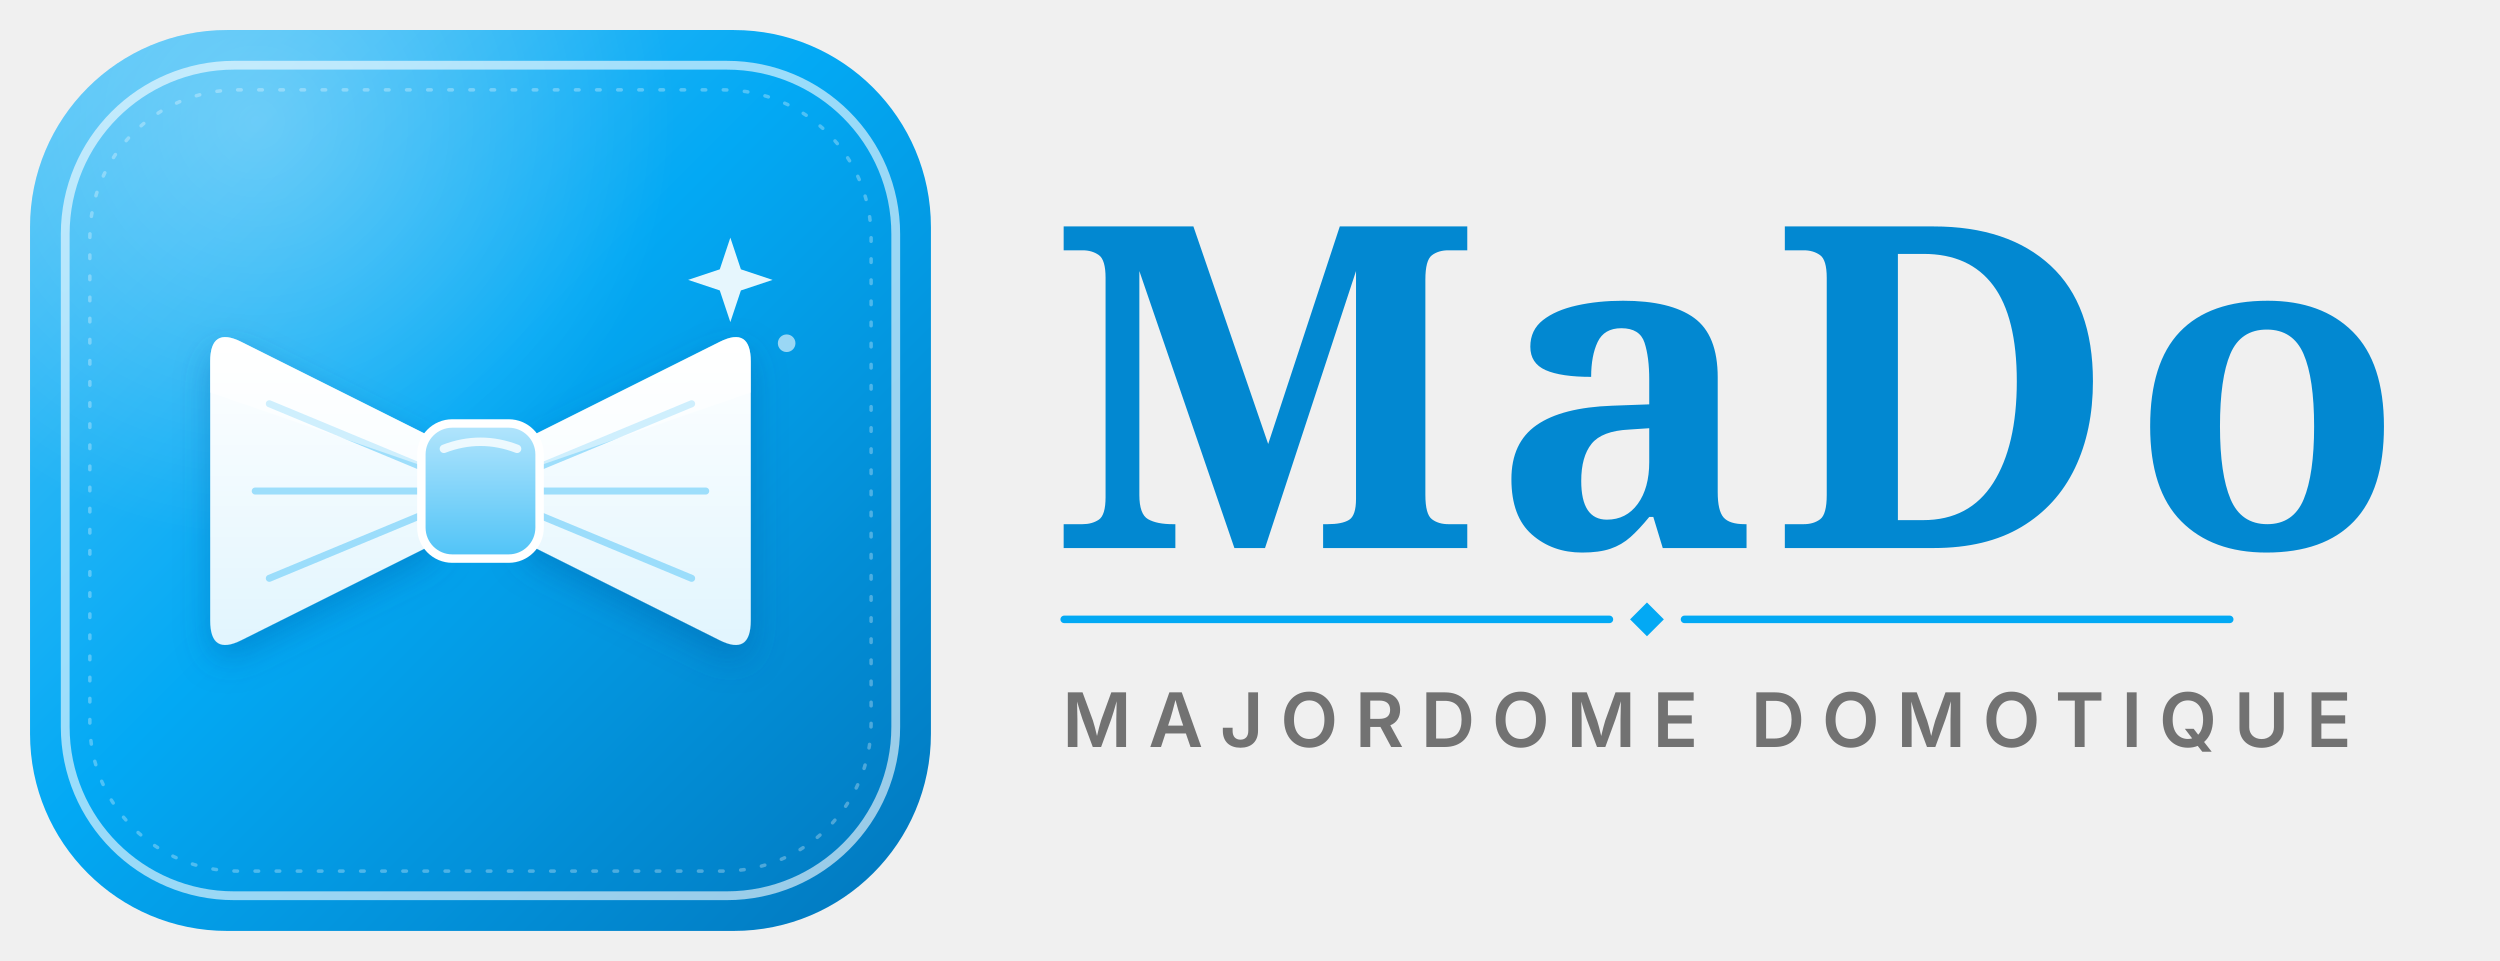
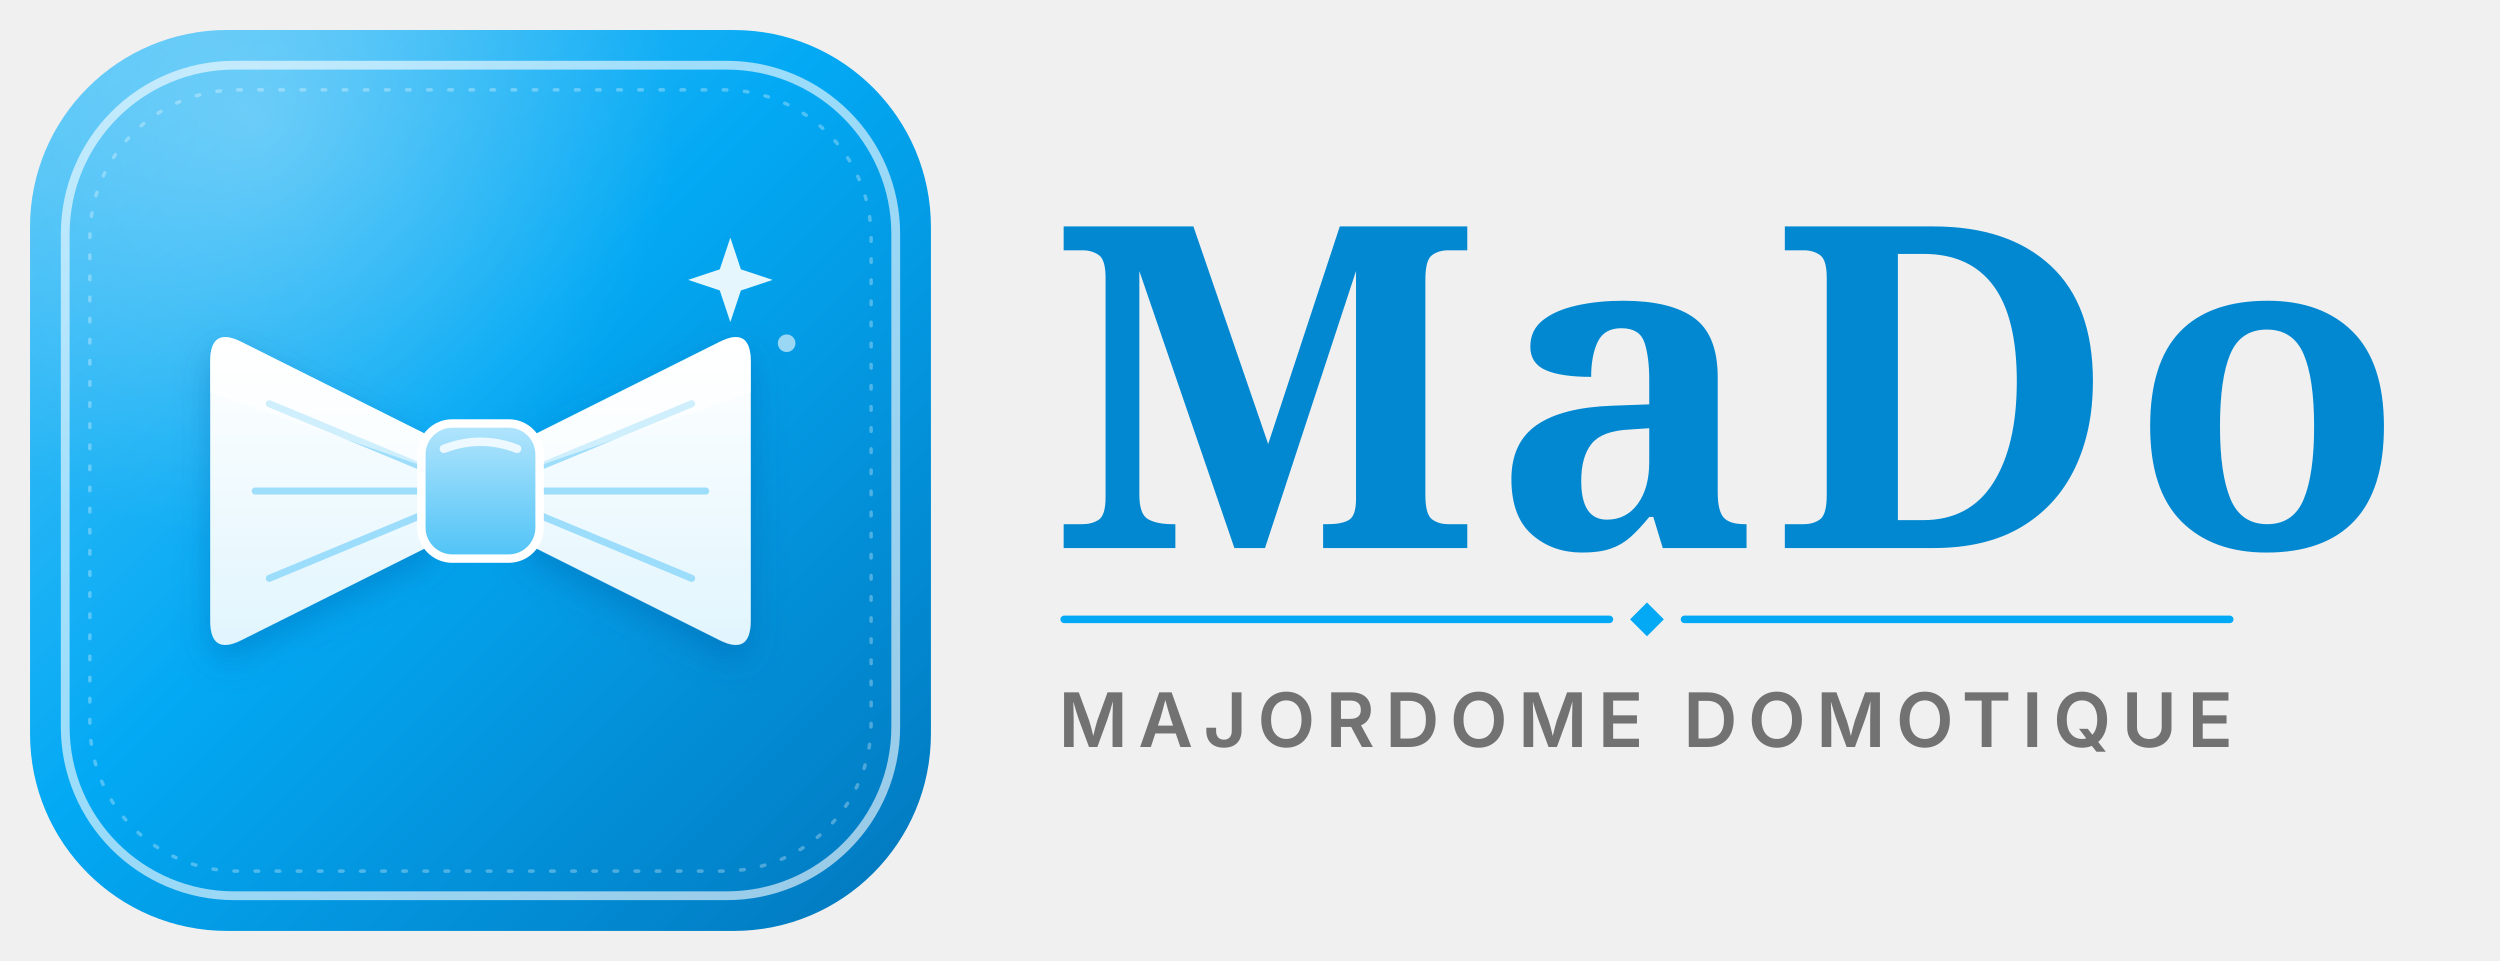
<svg xmlns="http://www.w3.org/2000/svg" width="1332" height="512" viewBox="0 0 1332 512">
  <g transform="translate(16 16) scale(0.9375)">
    <svg width="512" height="512" viewBox="0 0 512 512">
      <defs>
        <linearGradient id="n" x1="0" y1="0" x2="1" y2="1">
          <stop offset="0" stop-color="#4FC3F7" />
          <stop offset=".45" stop-color="#03A9F4" />
          <stop offset="1" stop-color="#0277BD" />
        </linearGradient>
        <radialGradient id="sh" cx=".25" cy=".1" r=".85">
          <stop offset="0" stop-color="#fff" stop-opacity=".28" />
          <stop offset=".55" stop-color="#fff" stop-opacity="0" />
        </radialGradient>
        <linearGradient id="w" x1="0" y1="0" x2="0" y2="1">
          <stop offset="0" stop-color="#FFFFFF" />
          <stop offset="1" stop-color="#E1F5FE" />
        </linearGradient>
        <linearGradient id="k" x1="0" y1="0" x2="0" y2="1">
          <stop offset="0" stop-color="#B3E5FC" />
          <stop offset="1" stop-color="#4FC3F7" />
        </linearGradient>
        <filter id="ds" x="-20%" y="-20%" width="140%" height="140%">
          <feDropShadow dx="0" dy="10" stdDeviation="12" flood-color="#01579B" flood-opacity=".35" />
        </filter>
        <clipPath id="t">
          <rect width="512" height="512" rx="112" />
        </clipPath>
      </defs>
      <g clip-path="url(#t)">
        <rect width="512" height="512" fill="url(#n)" />
        <rect width="512" height="512" fill="url(#sh)" />
        <rect x="20" y="20" width="472" height="472" rx="96" fill="none" stroke="#fff" stroke-width="5" opacity=".6" />
        <rect x="34" y="34" width="444" height="444" rx="84" fill="none" stroke="#fff" stroke-width="2" opacity=".3" stroke-dasharray="2 10" stroke-linecap="round" />
        <g transform="translate(256 262) scale(0.8)">
          <g filter="url(#ds)">
            <path d="M-30 -36 L-170 -106 Q-192 -117 -192 -92 V92 Q-192 117 -170 106 L-30 36 Z M30 -36 L170 -106 Q192 -117 192 -92 V92 Q192 117 170 106 L30 36 Z" fill="url(#w)" />
          </g>
          <g stroke="#81D4FA" stroke-width="5" stroke-linecap="round" fill="none" opacity=".75">
            <path d="M-44 -18 L-150 -62" />
            <path d="M-44 0 L-160 0" />
            <path d="M-44 18 L-150 62" />
            <path d="M44 -18 L150 -62" />
            <path d="M44 0 L160 0" />
            <path d="M44 18 L150 62" />
          </g>
          <path d="M-30 -36 L-170 -106 Q-192 -117 -192 -92 V-70 L-30 -14 Z M30 -36 L170 -106 Q192 -117 192 -92 V-70 L30 -14 Z" fill="#fff" opacity=".5" />
          <rect x="-42" y="-48" width="84" height="96" rx="22" fill="url(#k)" stroke="#fff" stroke-width="6" />
          <path d="M-26 -30 Q0 -40 26 -30" stroke="#fff" stroke-width="6" stroke-linecap="round" fill="none" opacity=".8" />
        </g>
        <path d="M398 118 L404 136 L422 142 L404 148 L398 166 L392 148 L374 142 L392 136 Z" fill="#fff" opacity=".9" />
        <circle cx="430" cy="178" r="5" fill="#fff" opacity=".6" />
      </g>
    </svg>
  </g>
  <text x="560" y="292" style="font-family:Caladea;font-weight:700;font-size:240px;letter-spacing:6px" fill="#0288D1">MaDo</text>
  <g>
    <line x1="567" y1="330" x2="857.5" y2="330" stroke="#03A9F4" stroke-width="4" stroke-linecap="round" />
    <path d="M877.5 321 L886.5 330 L877.5 339 L868.5 330 Z" fill="#03A9F4" />
    <line x1="897.5" y1="330" x2="1188" y2="330" stroke="#03A9F4" stroke-width="4" stroke-linecap="round" />
  </g>
-   <text x="566" y="398" style="font-family:Inter;font-weight:600;font-size:40px;letter-spacing:9px" fill="#727272">MAJORDOME DOMOTIQUE</text>
+   <text x="564" y="398" style="font-family:Inter;font-weight:600;font-size:40px;letter-spacing:5.6px" fill="#727272">MAJORDOME DOMOTIQUE</text>
</svg>
